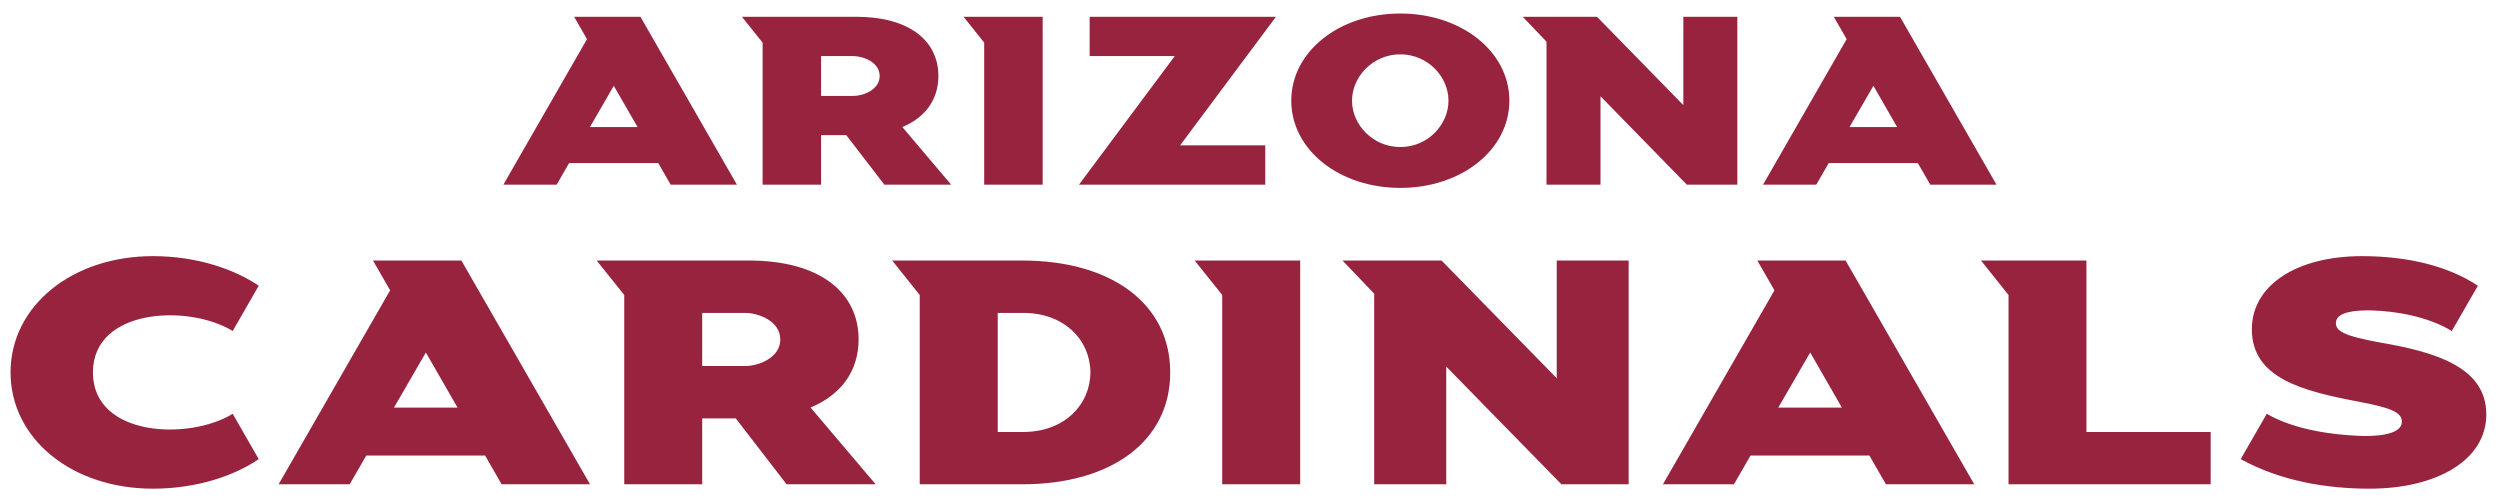
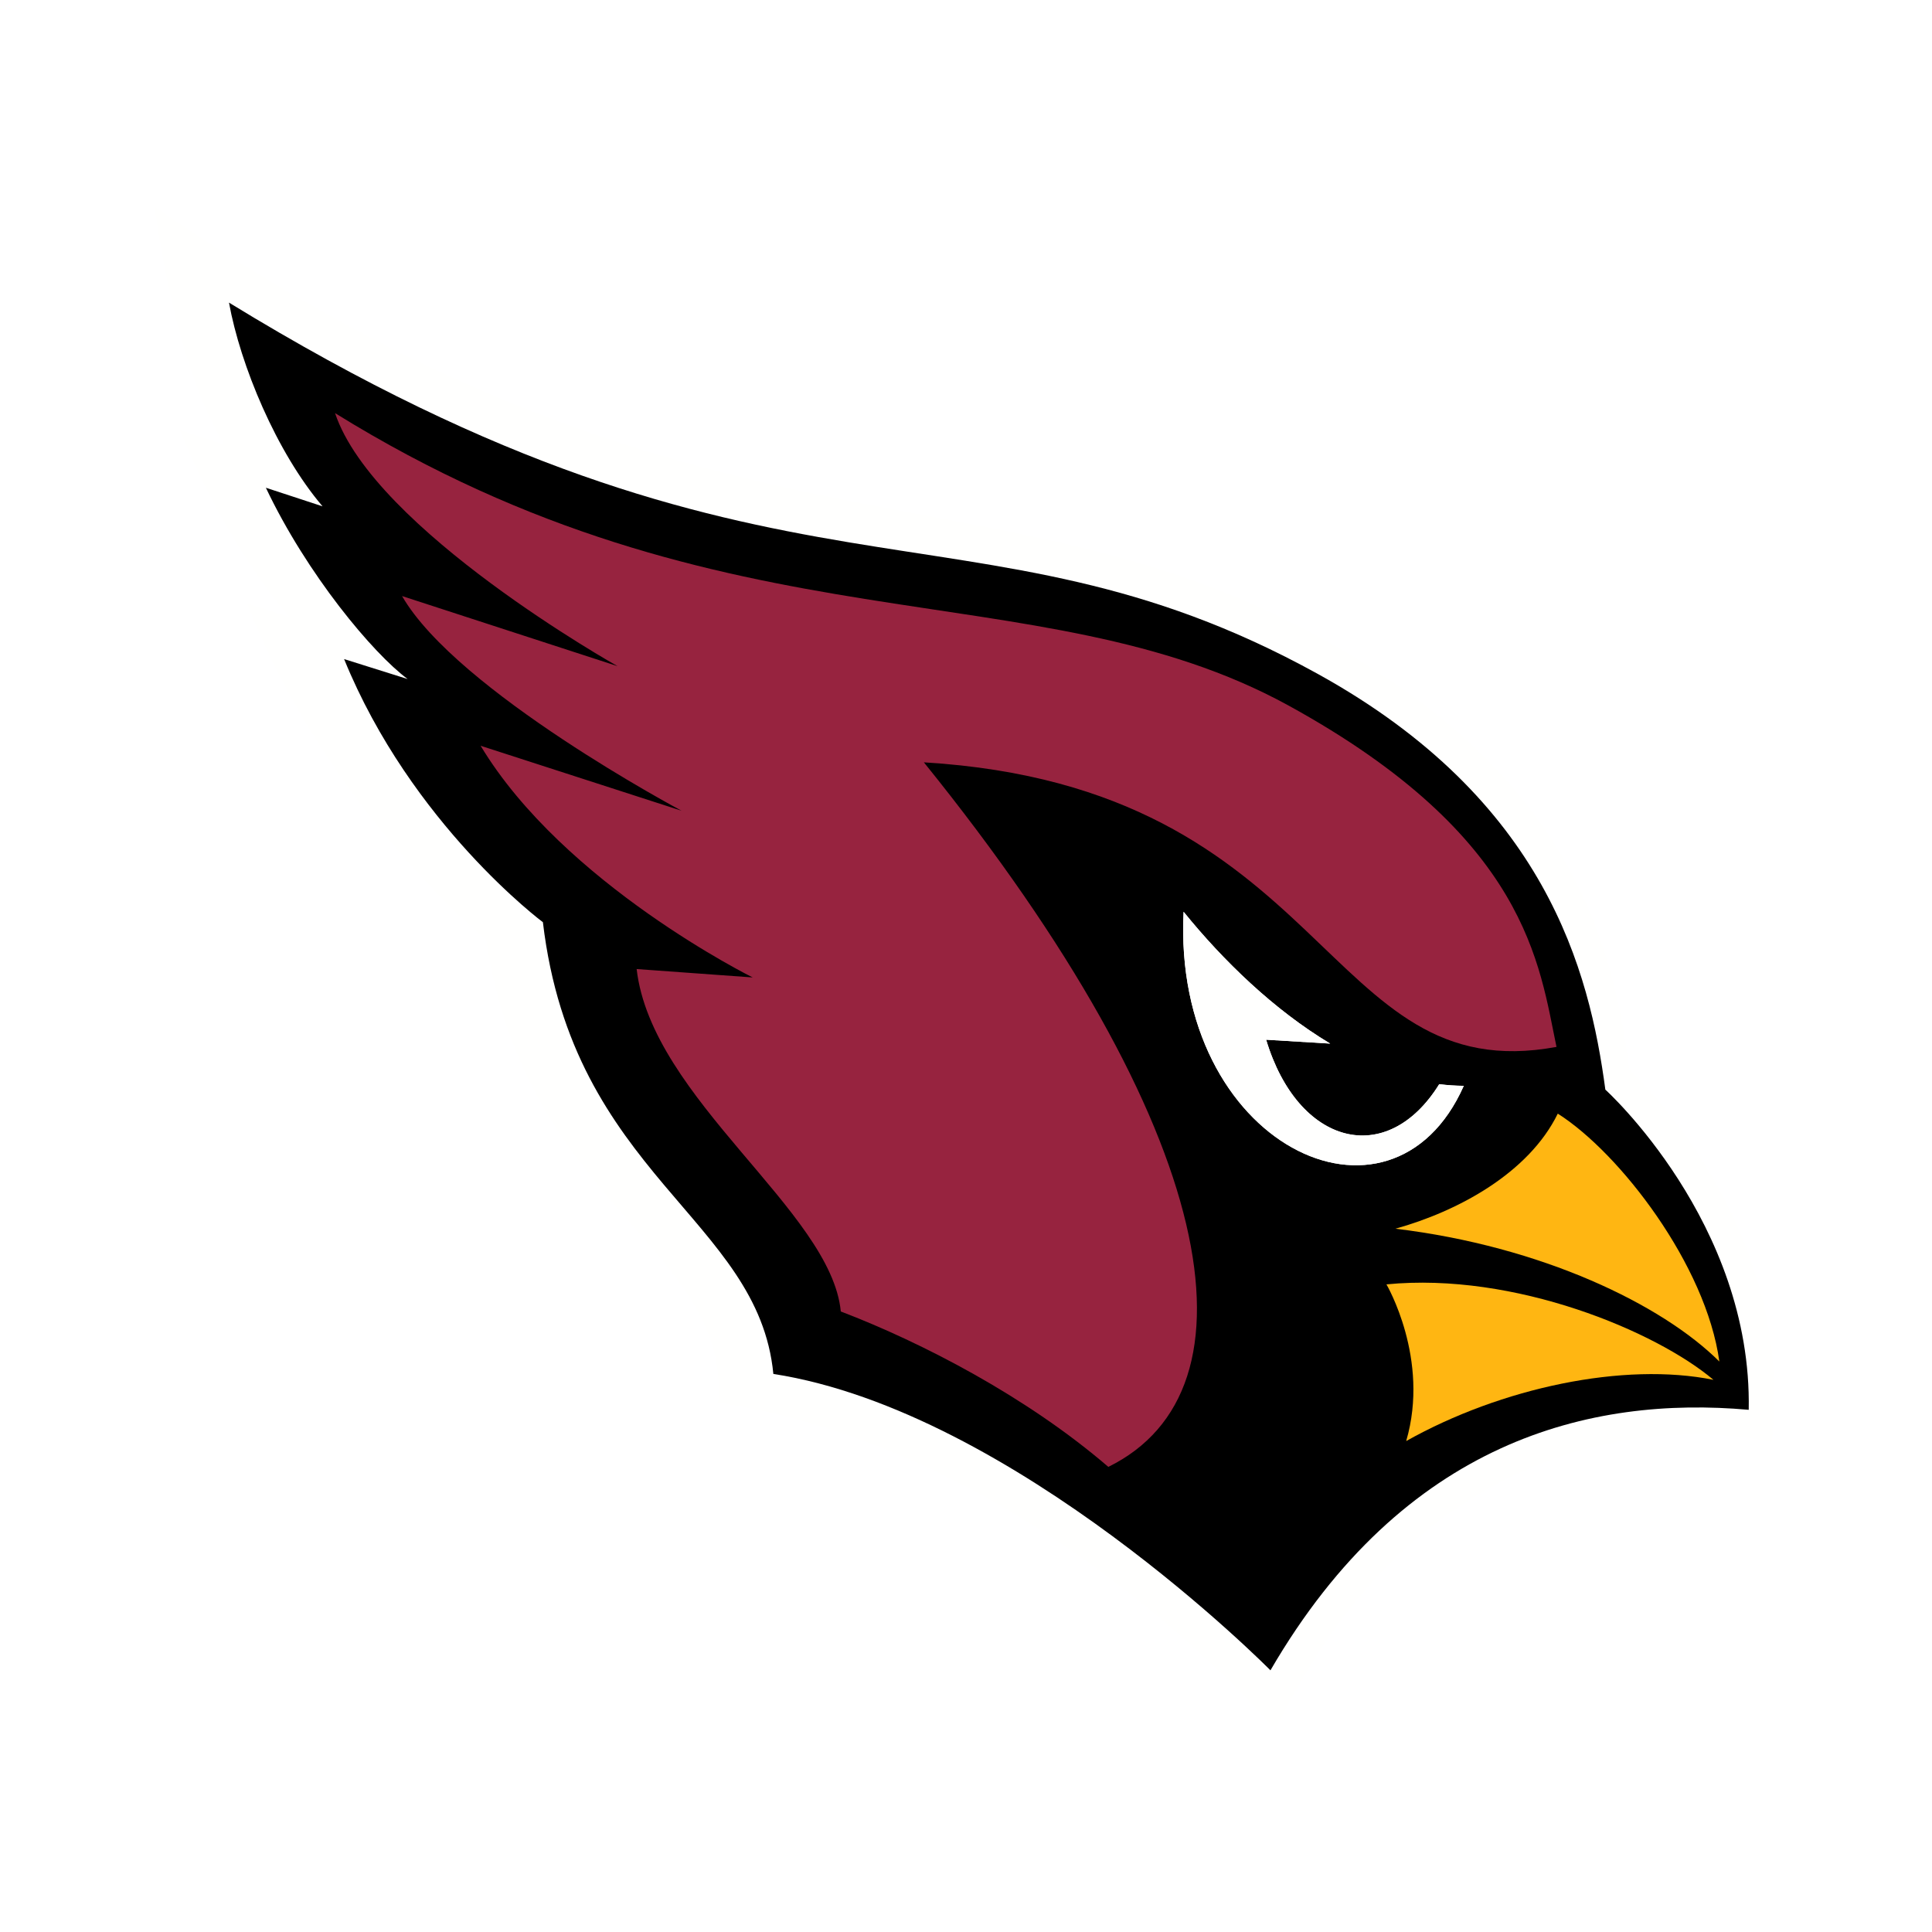
- <svg xmlns="http://www.w3.org/2000/svg" xml:space="preserve" height="38.601" viewBox="0 0 192.564 38.601" width="192.56" version="1.1">
-   <g transform="matrix(1.25 0 0 -1.25 -286.41 513.87)">
-     <path d="m107.87 1.033c-4.71 0-8.399 2.932-8.399 6.713 0 3.785 3.689 6.719 8.399 6.719s8.4-2.934 8.4-6.719c0-3.781-3.69-6.713-8.4-6.713zm-63.636 0.252l0.989 1.721-6.44 11.209h4.104l0.961-1.664h6.863l0.957 1.664h5.103l-7.431-12.93-5.106 0zm12.924 0l1.592 1.99v10.94h4.504v-3.815h1.939l2.936 3.815h5.144l-3.759-4.436c1.817-0.758 2.775-2.165 2.775-3.936 0-2.699-2.215-4.559-6.336-4.559h-8.795zm17.074 0l1.586 1.99v10.94h4.504v-12.93l-6.09 0zm9.709 0v3.027h6.557l-7.379 9.902h14.348v-3.026h-6.559l7.383-9.904h-14.35zm33.359 0l1.83 1.916v11.014h4.16v-6.807l6.65 6.807h3.89v-12.93l-4.16 0v6.803l-6.65-6.803h-5.72zm23.96 0l0.99 1.721-6.44 11.209h4.1l0.96-1.664h6.86l0.96 1.664h5.1l-7.43-12.93-5.1 0zm-33.39 2.893c2.12 0 3.71 1.728 3.71 3.568 0 1.847-1.59 3.572-3.71 3.572s-3.72-1.725-3.72-3.572c0-1.84 1.6-3.568 3.72-3.568zm-44.616 0.135h2.486c0.758 0 2.026 0.47 2.026 1.531 0 1.063-1.268 1.537-2.026 1.537h-2.486v-3.068zm-15.967 2.287l1.832 3.18h-3.67l1.838-3.18zm97.023 0l1.83 3.18h-3.67l1.84-3.18zm-132.52 13.121c-6.253 0-10.967 3.856-10.967 8.957 0 5.103 4.714 8.955 10.967 8.955 3.482 0 6.364-1.055 8.148-2.278l-2.004-3.49c-3.351 2.064-10.767 1.792-10.767-3.187-0-4.975 7.416-5.254 10.767-3.19l2.004-3.488c-1.784-1.217-4.666-2.279-8.148-2.279zm170.16 0c-5.08 0-8.49 2.265-8.49 5.631 0 3.773 3.89 4.755 8.21 5.576 2.49 0.469 3.42 0.827 3.34 1.625-0.1 0.979-2.12 1.053-3.23 1.013-2.04-0.081-5-0.444-7.17-1.701l-2.01 3.49c3.05 1.682 6.61 2.278 9.91 2.278 5.19 0 9.01-2.194 9.01-5.725 0-3.627-3.9-4.798-8.12-5.521-2.92-0.534-3.53-0.908-3.46-1.596 0.08-0.807 1.6-0.912 2.72-0.889 1.85 0.047 4.33 0.453 6.2 1.586l2.01-3.488c-2.25-1.495-5.36-2.279-8.92-2.279zm-153.21 0.338l1.32 2.295-8.59 14.941h5.473l1.281-2.217h9.151l1.273 2.217h6.809l-9.908-17.236h-6.809zm17.228 0l2.125 2.654v14.582h6.004v-5.078h2.584l3.918 5.078h6.858l-5.012-5.912c2.423-1.015 3.699-2.882 3.699-5.242 0-3.604-2.952-6.082-8.445-6.082h-11.731zm22.764 0l2.121 2.654v14.582h7.885c6.932 0 11.41-3.365 11.41-8.617 0-5.253-4.478-8.619-11.41-8.619h-10.006zm23.299 0l2.121 2.654v14.582h6.006v-17.236h-8.127zm11.387 0l2.44 2.552v14.684h5.55v-9.068l8.87 9.068h5.18v-17.236h-5.54v9.066l-8.87-9.066h-7.63zm31.95 0l1.32 2.295-8.59 14.941h5.47l1.28-2.217h9.15l1.28 2.217h6.8l-9.91-17.236h-6.8zm17.23 0l2.12 2.654v14.582h15.57v-4.029h-9.57v-13.207h-8.12zm-98.501 4.035h3.317c1.01 0 2.699 0.626 2.699 2.047 0 1.418-1.689 2.045-2.699 2.045h-3.317v-4.092zm22.764 0h1.959c3.186 0 5.166 2.102 5.18 4.584-0.014 2.479-1.994 4.588-5.18 4.588h-1.959v-9.172zm-44.049 3.049l2.44 4.244h-4.895l2.455-4.244zm106.63 0l2.44 4.244h-4.9l2.46-4.244z" transform="matrix(.8 0 0 -.8 229.12 411.09)" fill="#97233f" />
+ <svg xmlns="http://www.w3.org/2000/svg" width="500" height="500" viewBox="0 0 500 500">
+   <g fill="none">
+     <path d="M0 0h500v500h-500z" />
+     <path fill="#FFFFFE" d="M458.507 373.202c-31.199-6.571-93.096-.17-128.401 74.543 0 0-60.37-72.09-144.251-84.756 3.292-40.111-49.832-50.774-59.996-119.782 0 0-41.27-33.804-61.905-87.039l10.988 3.531s-16.045-17.776-28.382-48.414l11.616 3.837s-11.752-15.934-18.175-61.64c142.376 97.965 217.382 63.779 303.978 112.795 58.775 33.303 72.775 71.971 77.696 110.571 0 0 43.51 39.432 36.833 96.352" />
+     <path fill="#000" d="M452.567 364.857c.933-48.448-37.104-82.863-37.104-82.863-4.107-30.629-15.23-74.925-74.505-107.634-90.007-49.628-139.805-9.092-281.697-96.046 2.953 16.257 12.303 38.753 24.216 52.726l-14.67-4.813c10.665 22.488 27.745 42.887 36.688 49.509l-16.444-5.17c17.419 42.768 51.452 68.1 51.452 68.1 7.755 65.477 55.762 76.632 59.64 116.904 62.542 9.703 128.647 76.708 128.647 76.708 34.61-59.526 82.872-71.063 123.777-67.421" />
+     <path fill="#FFFFFE" d="M372.47 280.586c-13.601 21.902-36.595 15.798-44.792-11.511l16.579 1.01c-14.535-8.701-27.737-21.503-37.944-34.118-3.004 60.332 53.743 87.413 72.512 45.043-2.121-.017-4.242-.161-6.355-.424" />
+     <path fill="#97233F" d="M333.432 182.57c-65.206-35.756-144.896-12.538-246.722-75.655 10.088 30.162 73.114 65.485 73.114 65.485l-55.771-18.141c14.204 24.661 72.342 55.561 72.342 55.561l-52.012-16.817c21.543 35.799 70.416 59.959 70.416 59.959l-30.036-2.173c3.886 33.659 50.366 62.641 52.835 88.618 21.025 8.039 48.118 22.055 69.236 40.222 40.371-19.856 29.239-87.039-47.736-182.338 105.874 6.401 102.955 84.934 163.724 73.643-4.455-21.096-7.331-54.305-69.389-88.364" />
+     <path fill="#FFB612" d="M444.965 352.361c-14.823-14.763-45.962-29.831-83.83-34.373 16.13-4.482 34.491-14.381 42.017-29.78 16.053 10.162 38.411 39.228 41.813 64.152zm-81.047 20.586c6.236-21.257-5.108-40.553-5.108-40.553 33.184-3.251 69.805 12.156 84.628 24.703-23.172-4.678-54.897 2.02-79.52 15.849z" />
+     <path fill="#FFFFFE" d="M372.47 280.586c-13.601 21.902-36.595 15.798-44.792-11.511l16.579 1.01c-14.535-8.701-27.737-21.503-37.944-34.118-3.004 60.332 53.743 87.413 72.512 45.043-2.121-.017-4.242-.161-6.355-.424" />
  </g>
</svg>
